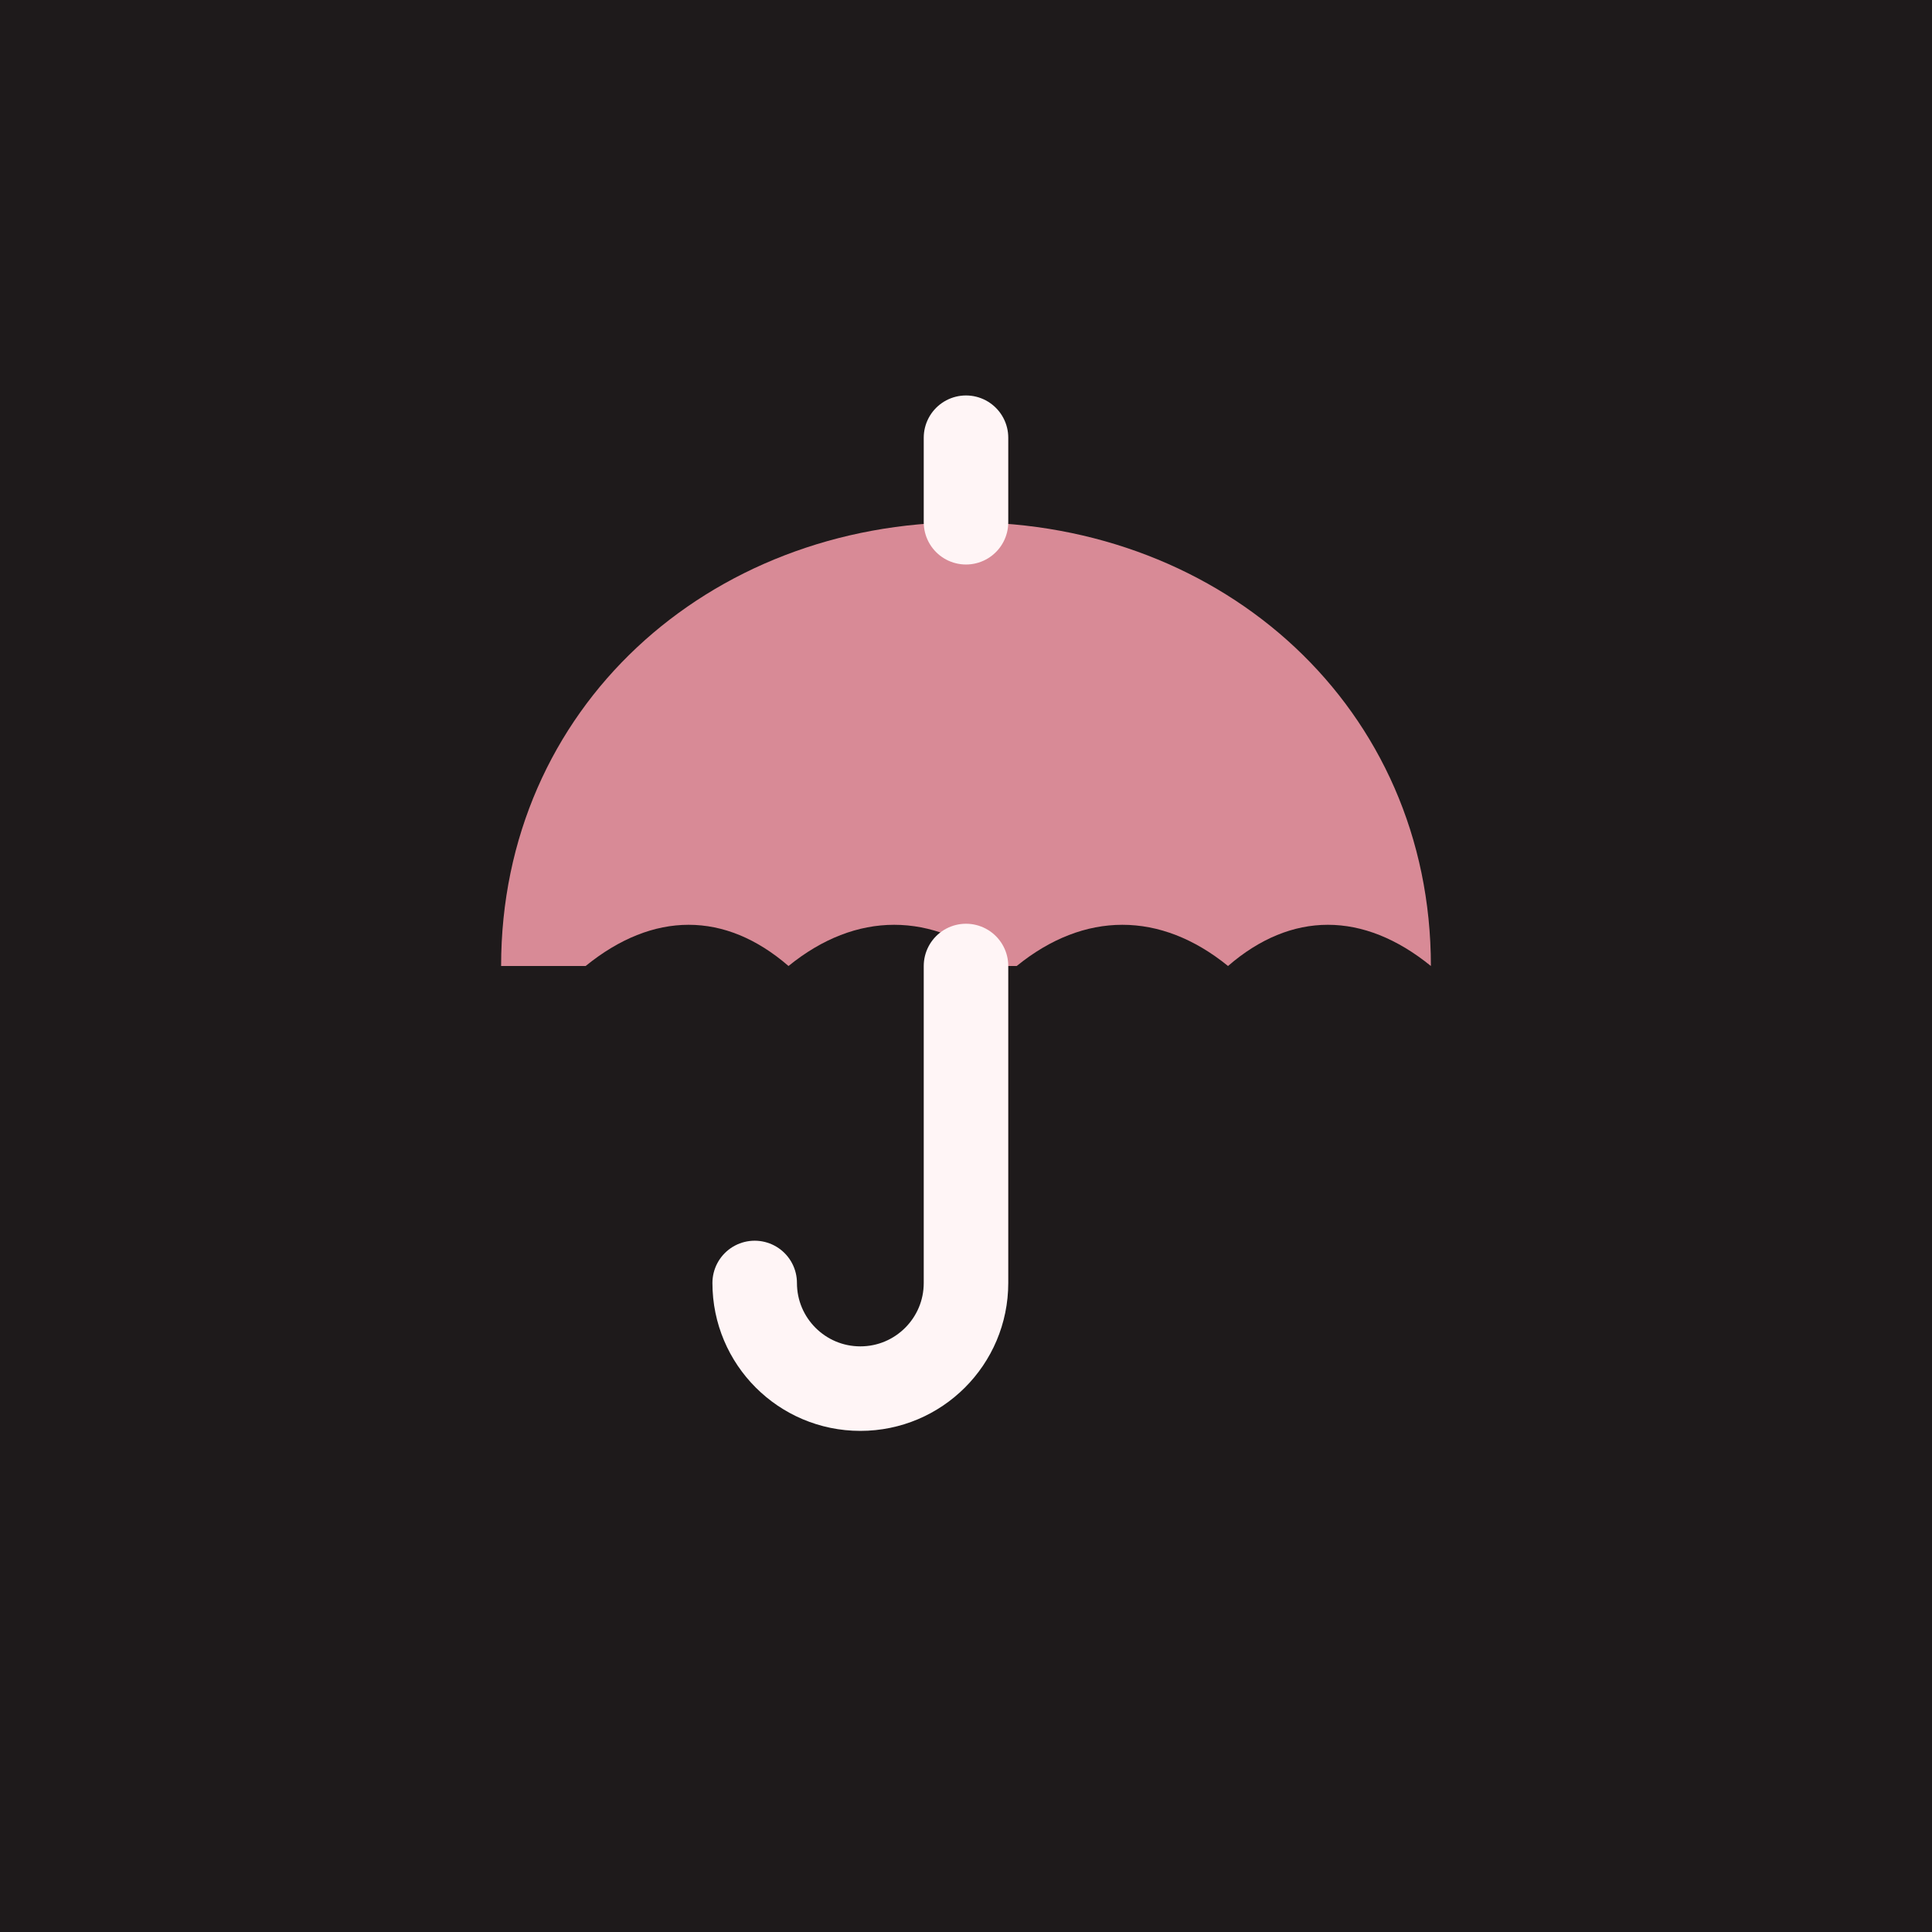
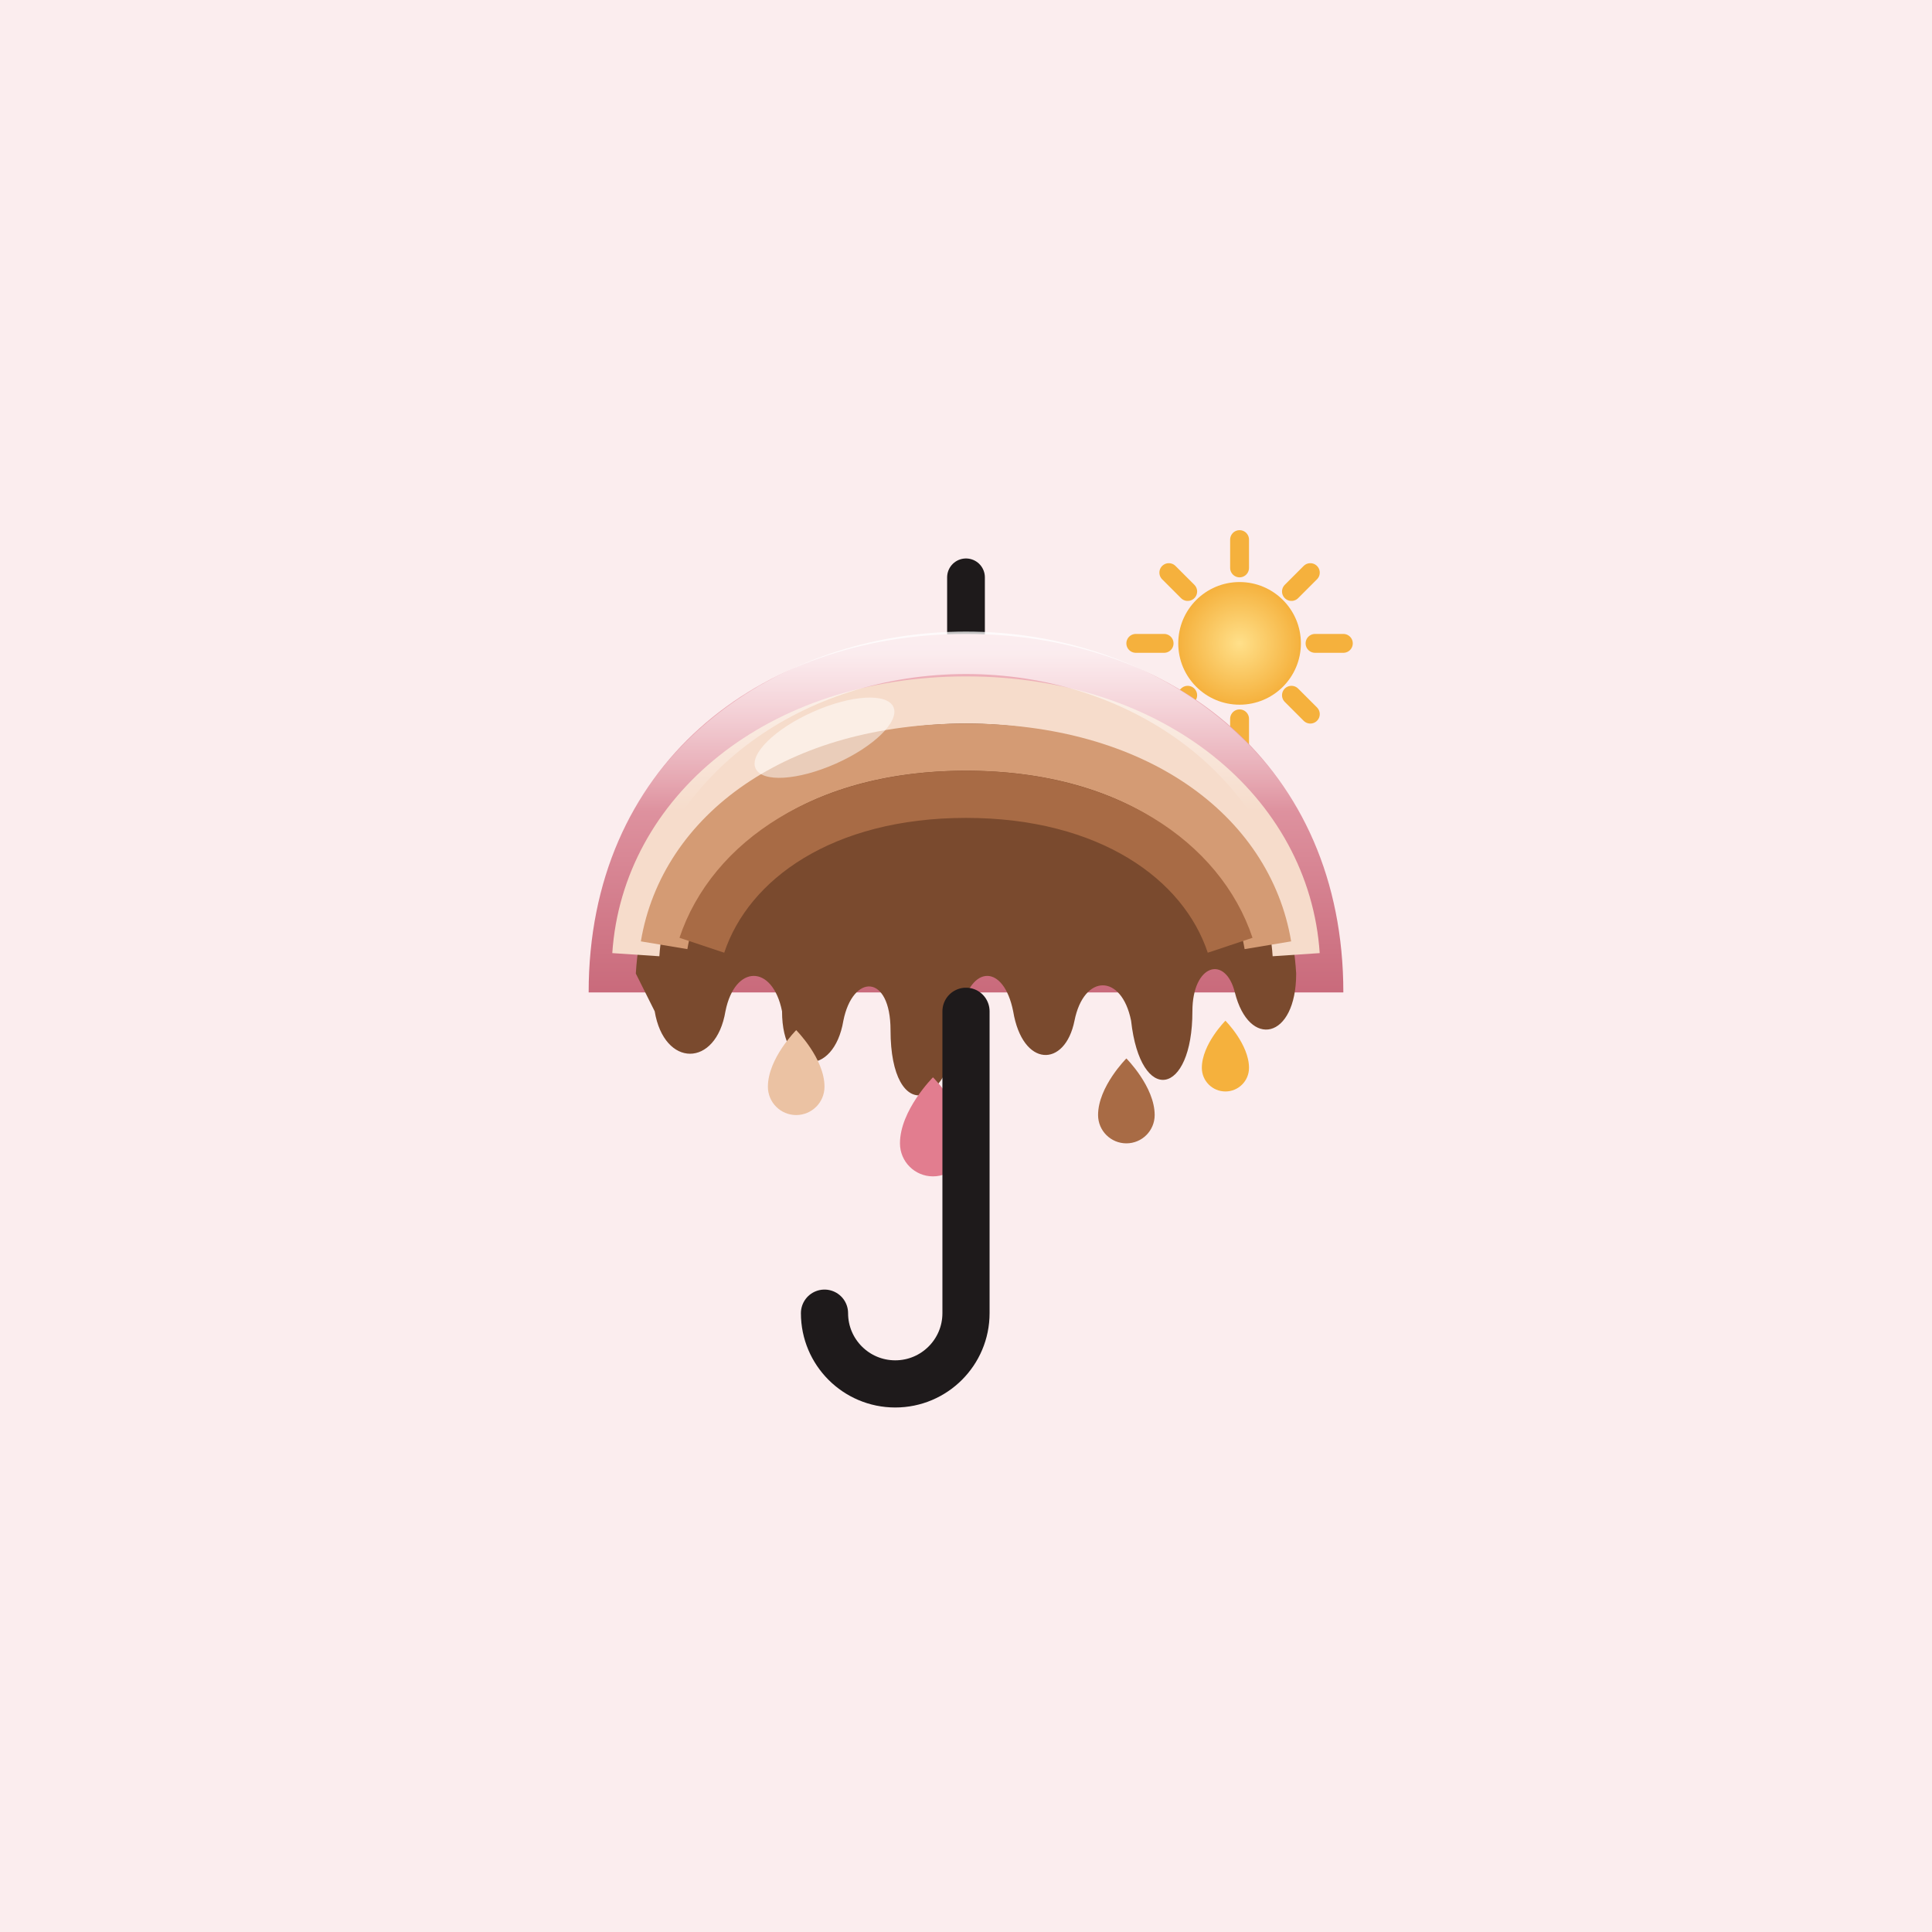
- <svg xmlns="http://www.w3.org/2000/svg" viewBox="0 0 64 64">
-   <rect width="64" height="64" fill="#1e1a1b" />
-   <g transform="translate(9.6 9.6) scale(.7)">
-     <path d="M10 32C10 19.8 19.8 11 32 11s22 8.8 22 21c-3.2-2.6-6.6-2.6-9.6 0-3.2-2.6-6.8-2.6-10 0h-.8c-3.2-2.6-6.8-2.6-10 0-3-2.6-6.4-2.6-9.6 0z" fill="#d88a96" />
-     <path d="M32 32v15a5 5 0 0 1-10 0" fill="none" stroke="#fff5f6" stroke-width="4" stroke-linecap="round" />
-     <path d="M32 11V7" stroke="#fff5f6" stroke-width="4" stroke-linecap="round" />
+ <svg xmlns="http://www.w3.org/2000/svg" viewBox="0 0 512 512">
+   <rect width="512" height="512" fill="#FBEDEE" />
+   <g transform="translate(131 128) scale(1.25)">
+     <defs>
+       <linearGradient id="rim" x1="0" x2="0" y1="0" y2="1">
+         <stop offset="0" stop-color="#F2B8C1" />
+         <stop offset="1" stop-color="#C96A7B" />
+       </linearGradient>
+       <linearGradient id="gloss" x1="0" y1="0" x2="0" y2="1">
+         <stop offset="0" stop-color="#fff" stop-opacity=".75" />
+         <stop offset=".6" stop-color="#fff" stop-opacity="0" />
+       </linearGradient>
+       <radialGradient id="sun">
+         <stop offset="0" stop-color="#FFE08A" />
+         <stop offset="1" stop-color="#F5B13D" />
+       </radialGradient>
+     </defs>
+     <g>
+       <circle cx="158" cy="34" r="13" fill="url(#sun)" />
+       <g stroke="#F5B13D" stroke-width="4" stroke-linecap="round">
+         <path d="M158 12v6M158 50v6M136 34h6M174 34h6M143 19l4 4M169 45l4 4M143 49l4-4M169 23l4-4" />
+       </g>
+     </g>
+     <path d="M100 32 V20" stroke="#1E1A1B" stroke-width="8" stroke-linecap="round" />
+     <path d="M20 108 C20 60 56 32 100 32 C144 32 180 60 180 108 Z" fill="url(#rim)" />
+     <g>
+       <path d="M30 104 C32 70 60 46 100 46 C140 46 168 70 170 104     C170 118 160 120 157 108 C155 100 148 102 148 112 C148 130 137 132 135 114     C133 104 125 104 123 114 C121 124 112 124 110 112 C108 102 101 102 99 112     C97 134 84 136 84 116 C84 104 76 104 74 114 C72 126 61 126 61 112     C59 102 51 102 49 112 C47 124 36 124 34 112 Z" fill="#7A4A2E" />
+     </g>
+     <path d="M30 100 C32 70 60 46 100 46 C140 46 168 70 170 100" fill="none" stroke="#F6DCCB" stroke-width="10" />
+     <path d="M36 98 C40 74 64 56 100 56 C136 56 160 74 164 98" fill="none" stroke="#D49B74" stroke-width="10" />
+     <path d="M44 98 C50 80 70 66 100 66 C130 66 150 80 156 98" fill="none" stroke="#A86B45" stroke-width="10" />
+     <path d="M26 92 C32 58 64 36 100 36 C136 36 168 58 174 92" fill="none" stroke="url(#gloss)" stroke-width="9" stroke-linecap="round" />
+     <ellipse cx="70" cy="54" rx="16" ry="6" fill="#fff" opacity=".5" transform="rotate(-24 70 54)" />
+     <path d="M58 128 c0-6 6-12 6-12 s6 6 6 12 a6 6 0 0 1 -12 0z" fill="#EBC2A3" />
+     <path d="M86 140 c0-7 7-14 7-14 s7 7 7 14 a7 7 0 0 1 -14 0z" fill="#E27D8F" />
+     <path d="M128 134 c0-6 6-12 6-12 s6 6 6 12 a6 6 0 0 1 -12 0z" fill="#A86B45" />
+     <path d="M150 124 c0-5 5-10 5-10 s5 5 5 10 a5 5 0 0 1 -10 0z" fill="#F5B13D" />
+     <path d="M100 112 V176 a15 15 0 0 1 -30 0" fill="none" stroke="#1E1A1B" stroke-width="10" stroke-linecap="round" />
  </g>
</svg>
